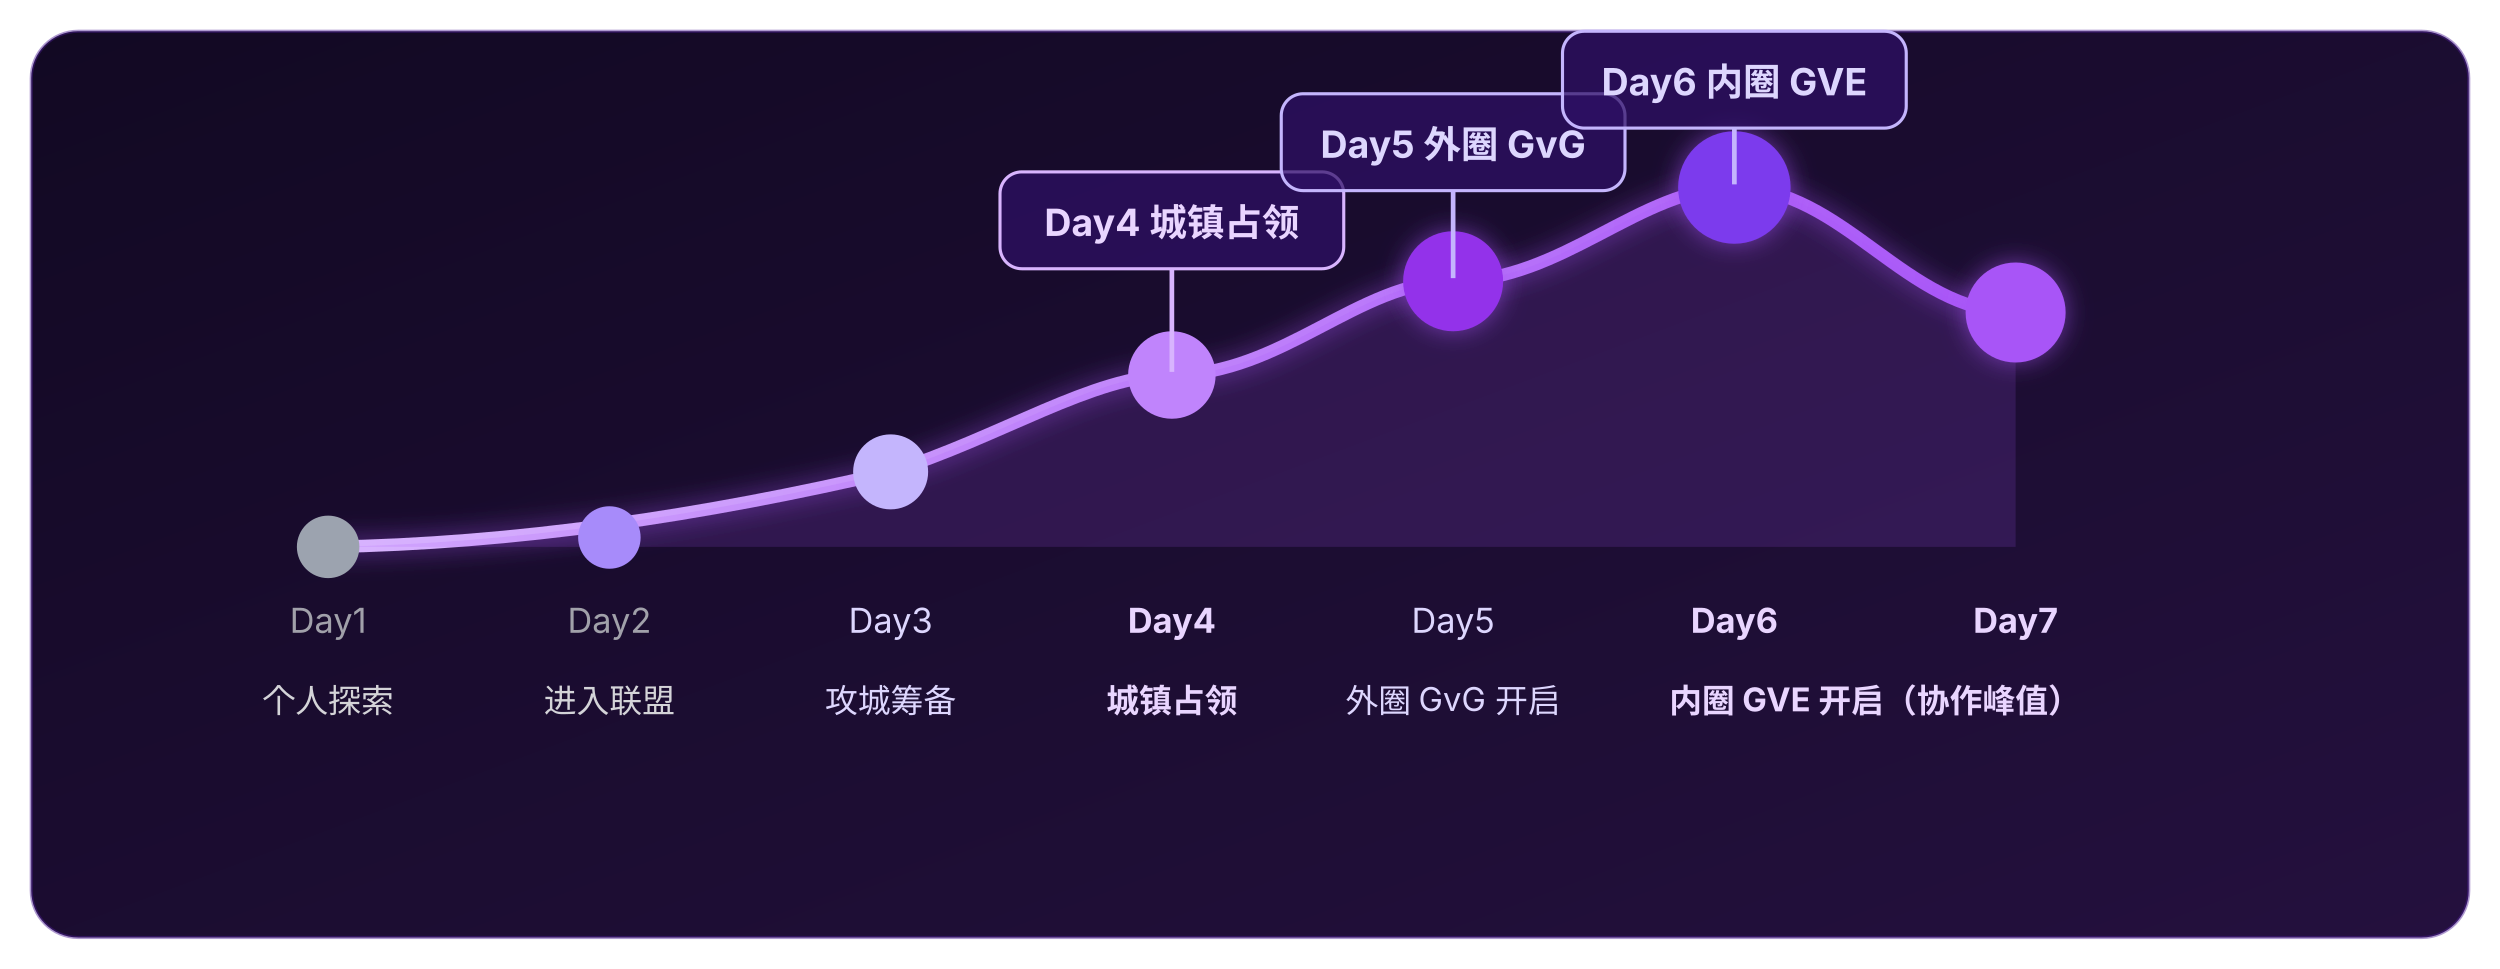
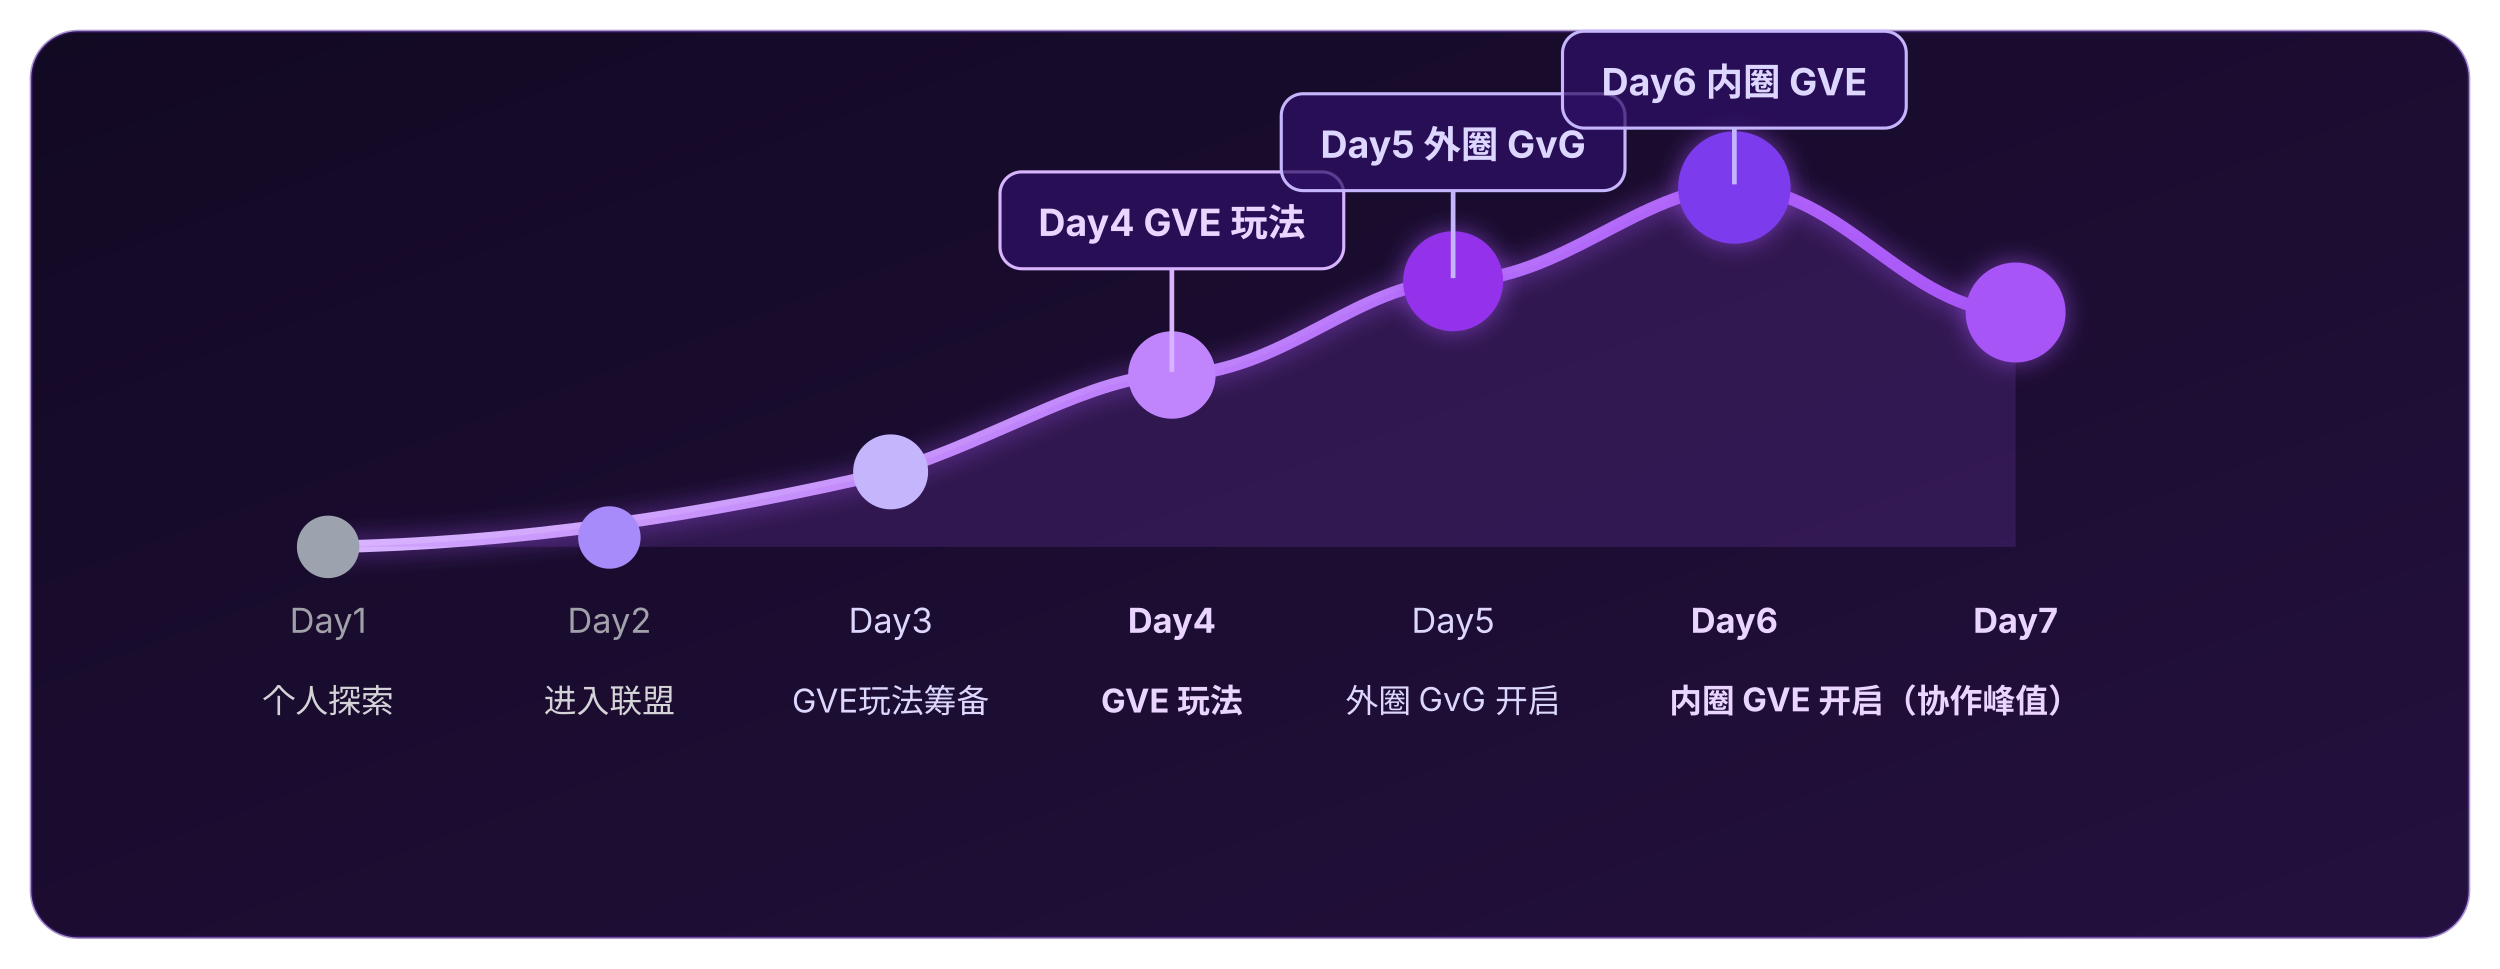
<svg xmlns="http://www.w3.org/2000/svg" width="1600" height="620" viewBox="0 0 1600 620" role="img" aria-labelledby="title desc">
  <defs>
    <linearGradient id="bgC" x1="0%" y1="0%" x2="100%" y2="100%">
      <stop offset="0%" stop-color="#120923" />
      <stop offset="100%" stop-color="#24103e" />
    </linearGradient>
    <linearGradient id="lineC" x1="0%" y1="0%" x2="100%" y2="0%">
      <stop offset="0%" stop-color="#c4b5fd" />
      <stop offset="100%" stop-color="#7c3aed" />
    </linearGradient>
    <linearGradient id="curveC" x1="0%" y1="0%" x2="100%" y2="0%">
      <stop offset="0%" stop-color="#d8b4fe" />
      <stop offset="100%" stop-color="#a855f7" />
    </linearGradient>
    <filter id="glowC" x="-30%" y="-30%" width="160%" height="160%">
      <feDropShadow dx="0" dy="0" stdDeviation="8" flood-color="#a855f7" flood-opacity="0.58" />
    </filter>
  </defs>
  <rect x="20" y="20" width="1560" height="580" rx="30" fill="url(#bgC)" />
  <rect x="20" y="20" width="1560" height="580" rx="30" fill="none" stroke="#4c1d95" stroke-opacity="0.45" stroke-width="2" />
  <line x1="170" y1="350" x2="1430" y2="350" stroke="url(#lineC)" stroke-width="12" stroke-linecap="round" opacity="0.9" />
  <path d="M210 350 C330 348 450 330 570 302 C640 280 700 240 750 240 C820 240 870 180 930 180 C1000 180 1050 120 1110 120 C1180 120 1220 200 1290 200" fill="none" stroke="url(#curveC)" stroke-width="8" stroke-linecap="round" filter="url(#glowC)" />
  <path d="M210 350 C330 348 450 330 570 302 C640 280 700 240 750 240 C820 240 870 180 930 180 C1000 180 1050 120 1110 120 C1180 120 1220 200 1290 200 L1290 350 L210 350 Z" fill="#a855f7" fill-opacity="0.16" />
  <circle cx="210" cy="350" r="20" fill="#9ca3af" />
  <circle cx="390" cy="344" r="20" fill="#a78bfa" />
  <circle cx="570" cy="302" r="24" fill="#c4b5fd" />
  <circle cx="750" cy="240" r="28" fill="#c084fc" />
  <circle cx="930" cy="180" r="32" fill="#9333ea" filter="url(#glowC)" />
  <circle cx="1110" cy="120" r="36" fill="#7c3aed" filter="url(#glowC)" />
  <circle cx="1290" cy="200" r="32" fill="#a855f7" filter="url(#glowC)" />
  <rect x="640" y="110" width="220" height="62" rx="14" fill="#2e1065" fill-opacity="0.72" stroke="#d8b4fe" stroke-width="2" />
-   <text x="750" y="151" fill="#e9d5ff" font-size="24" font-family="Inter,Segoe UI,Arial,sans-serif" font-weight="700" text-anchor="middle">Day4 城镇占领</text>
+   <text x="750" y="151" fill="#e9d5ff" font-size="24" font-family="Inter,Segoe UI,Arial,sans-serif" font-weight="700" text-anchor="middle">Day4 GVE 玩法</text>
  <line x1="750" y1="172" x2="750" y2="238" stroke="#d8b4fe" stroke-width="3" />
  <rect x="820" y="60" width="220" height="62" rx="14" fill="#2e1065" fill-opacity="0.72" stroke="#c4b5fd" stroke-width="2" />
  <text x="930" y="101" fill="#ddd6fe" font-size="24" font-family="Inter,Segoe UI,Arial,sans-serif" font-weight="700" text-anchor="middle">Day5 外圈 GvG</text>
  <line x1="930" y1="122" x2="930" y2="178" stroke="#c4b5fd" stroke-width="3" />
  <rect x="1000" y="20" width="220" height="62" rx="14" fill="#2e1065" fill-opacity="0.72" stroke="#c4b5fd" stroke-width="2" />
  <text x="1110" y="61" fill="#ddd6fe" font-size="24" font-family="Inter,Segoe UI,Arial,sans-serif" font-weight="700" text-anchor="middle">Day6 内圈 GVE</text>
  <line x1="1110" y1="82" x2="1110" y2="118" stroke="#c4b5fd" stroke-width="3" />
  <text x="210" y="405" fill="#a1a1aa" font-size="22" font-family="Inter,Segoe UI,Arial,sans-serif" text-anchor="middle">Day1</text>
  <text x="390" y="405" fill="#a1a1aa" font-size="22" font-family="Inter,Segoe UI,Arial,sans-serif" text-anchor="middle">Day2</text>
  <text x="570" y="405" fill="#ddd6fe" font-size="22" font-family="Inter,Segoe UI,Arial,sans-serif" text-anchor="middle">Day3</text>
  <text x="750" y="405" fill="#e9d5ff" font-size="22" font-family="Inter,Segoe UI,Arial,sans-serif" font-weight="700" text-anchor="middle">Day4</text>
  <text x="930" y="405" fill="#ddd6fe" font-size="22" font-family="Inter,Segoe UI,Arial,sans-serif" text-anchor="middle">Day5</text>
  <text x="1110" y="405" fill="#e9d5ff" font-size="22" font-family="Inter,Segoe UI,Arial,sans-serif" font-weight="700" text-anchor="middle">Day6</text>
  <text x="1290" y="405" fill="#e9d5ff" font-size="22" font-family="Inter,Segoe UI,Arial,sans-serif" font-weight="700" text-anchor="middle">Day7</text>
  <text x="210" y="456" fill="#d4d4d8" font-size="21" font-family="Inter,Segoe UI,Arial,sans-serif" text-anchor="middle">个人探索</text>
  <text x="390" y="456" fill="#d4d4d8" font-size="21" font-family="Inter,Segoe UI,Arial,sans-serif" text-anchor="middle">进入联盟</text>
-   <text x="570" y="456" fill="#ddd6fe" font-size="21" font-family="Inter,Segoe UI,Arial,sans-serif" text-anchor="middle">攻城筹备</text>
-   <text x="750" y="456" fill="#e9d5ff" font-size="21" font-family="Inter,Segoe UI,Arial,sans-serif" font-weight="700" text-anchor="middle">城镇占领</text>
+   <text x="570" y="456" fill="#ddd6fe" font-size="21" font-family="Inter,Segoe UI,Arial,sans-serif" text-anchor="middle">GVE玩法筹备</text>
+   <text x="750" y="456" fill="#e9d5ff" font-size="21" font-family="Inter,Segoe UI,Arial,sans-serif" font-weight="700" text-anchor="middle">GVE 玩法</text>
  <text x="930" y="456" fill="#ddd6fe" font-size="21" font-family="Inter,Segoe UI,Arial,sans-serif" text-anchor="middle">外圈 GvG 开启</text>
  <text x="1200" y="456" fill="#e9d5ff" font-size="21" font-family="Inter,Segoe UI,Arial,sans-serif" font-weight="700" text-anchor="middle">内圈 GVE 开启（协作峰值）</text>
</svg>
